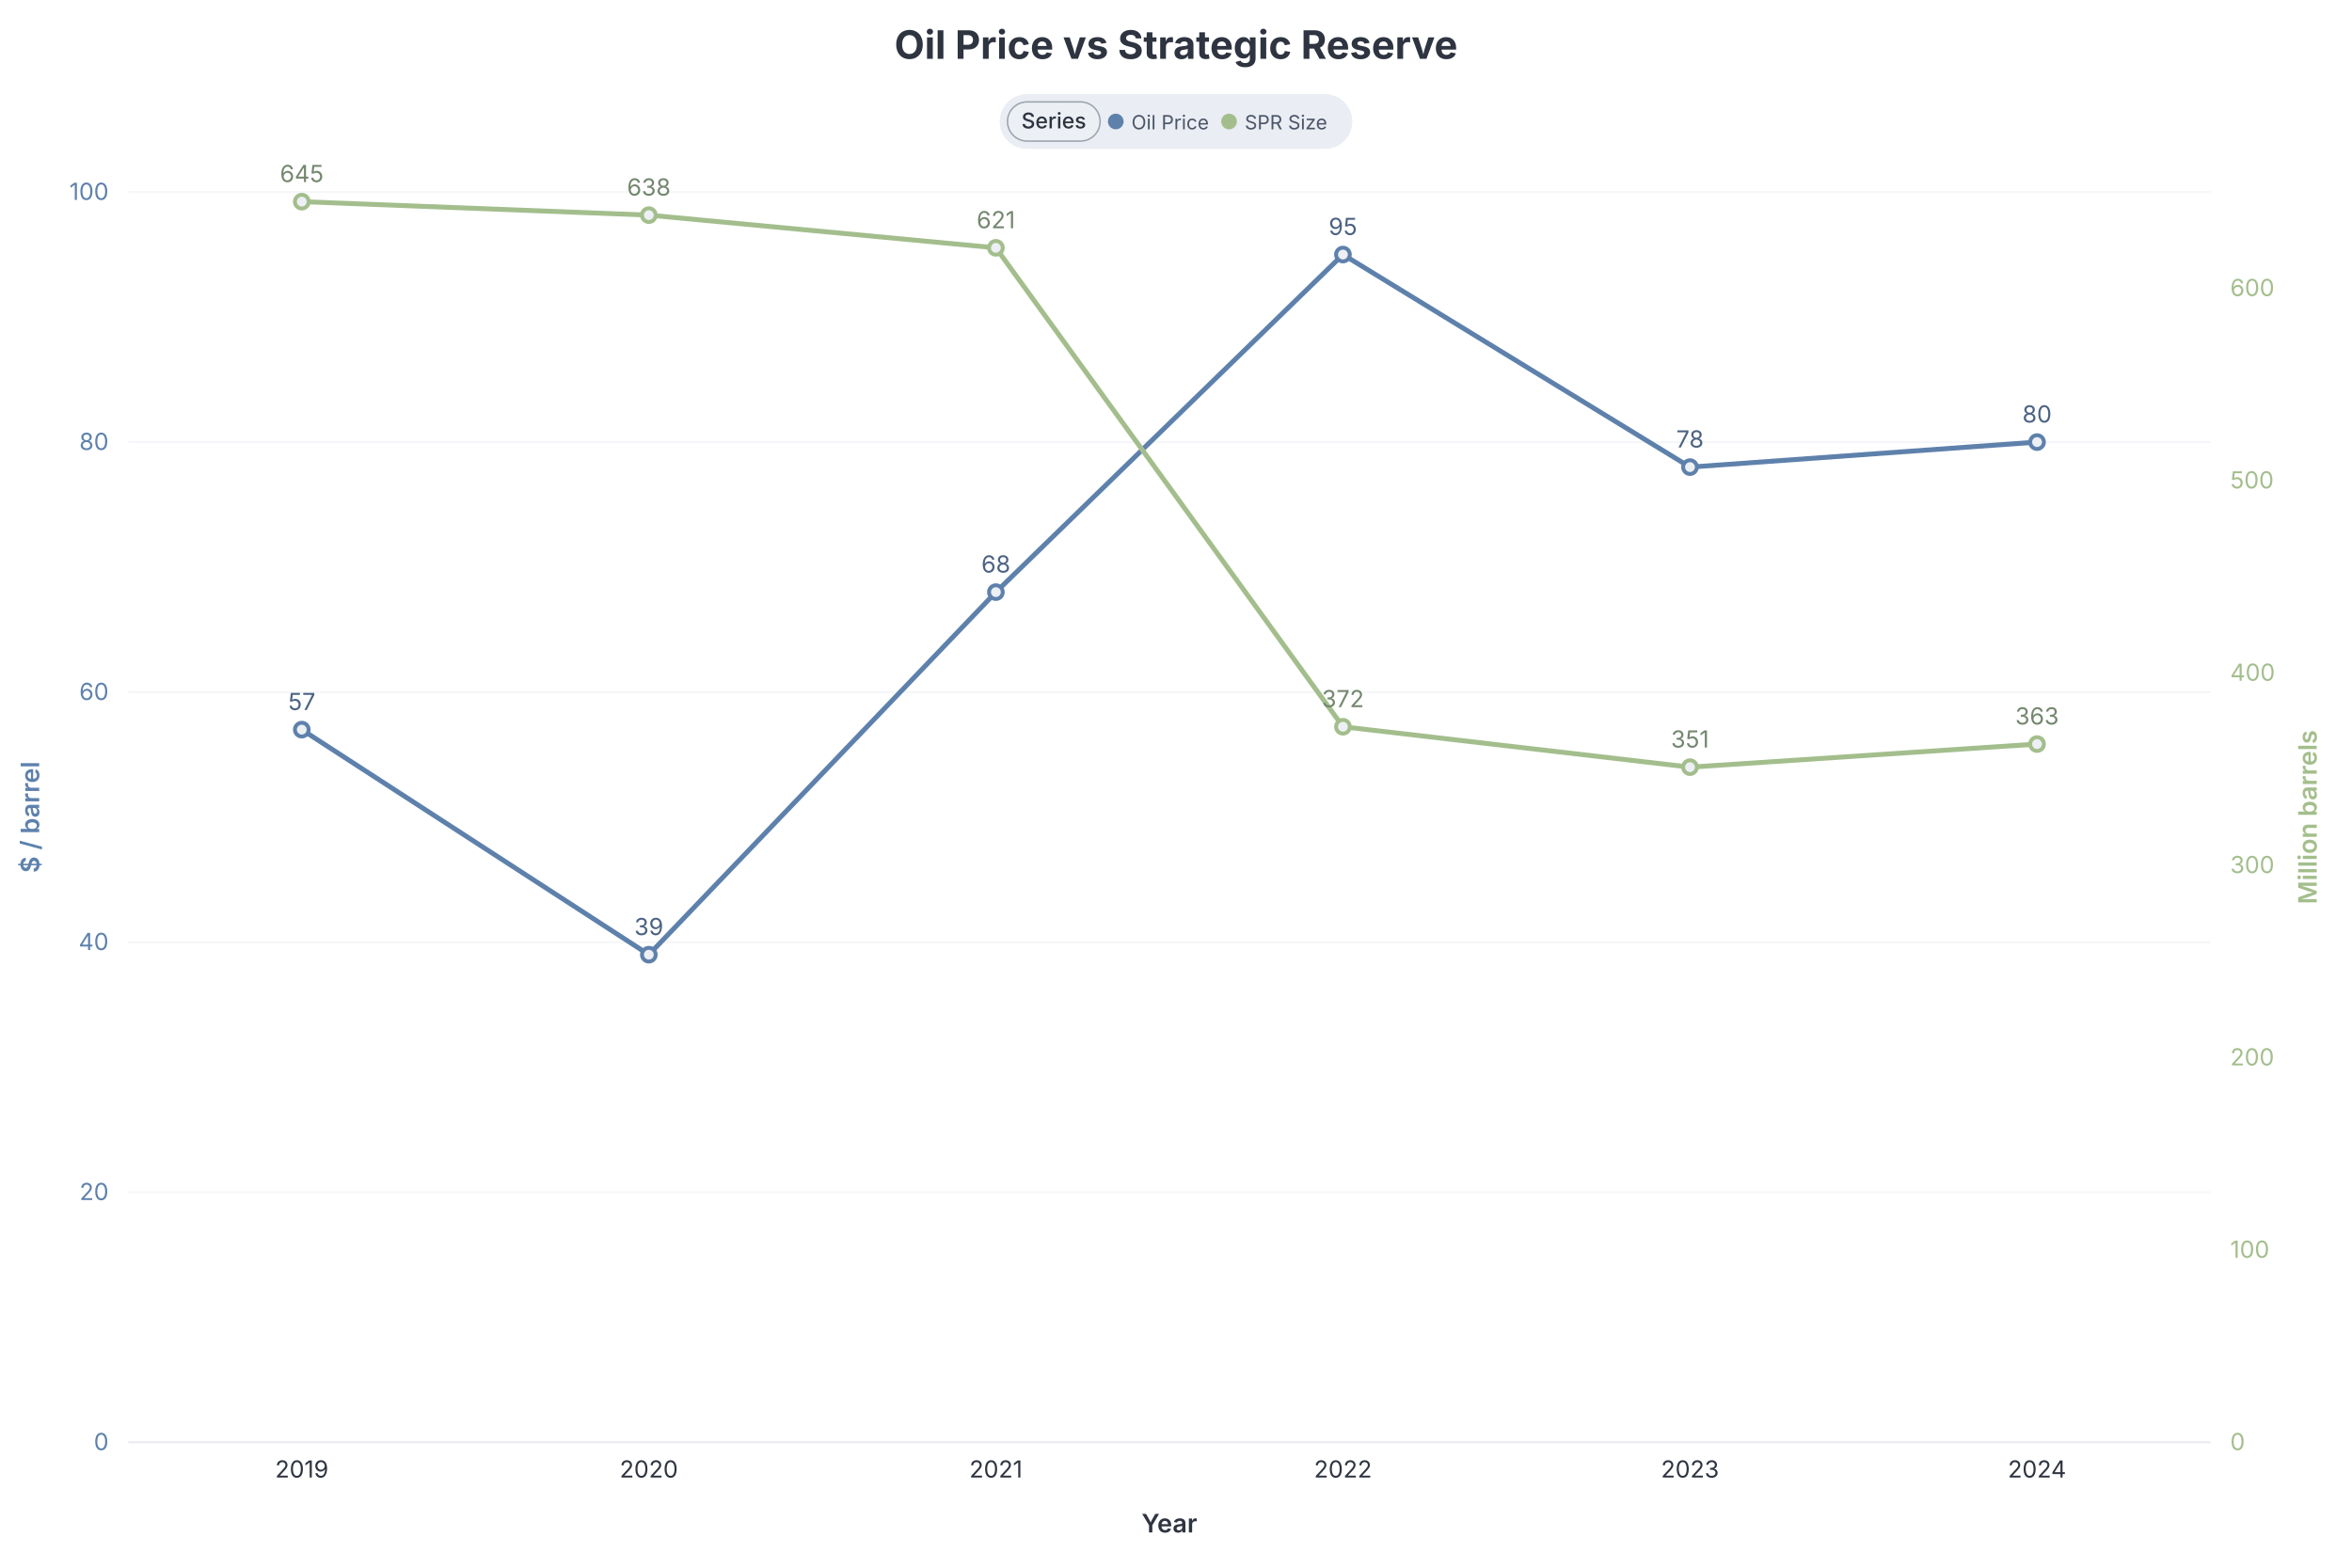
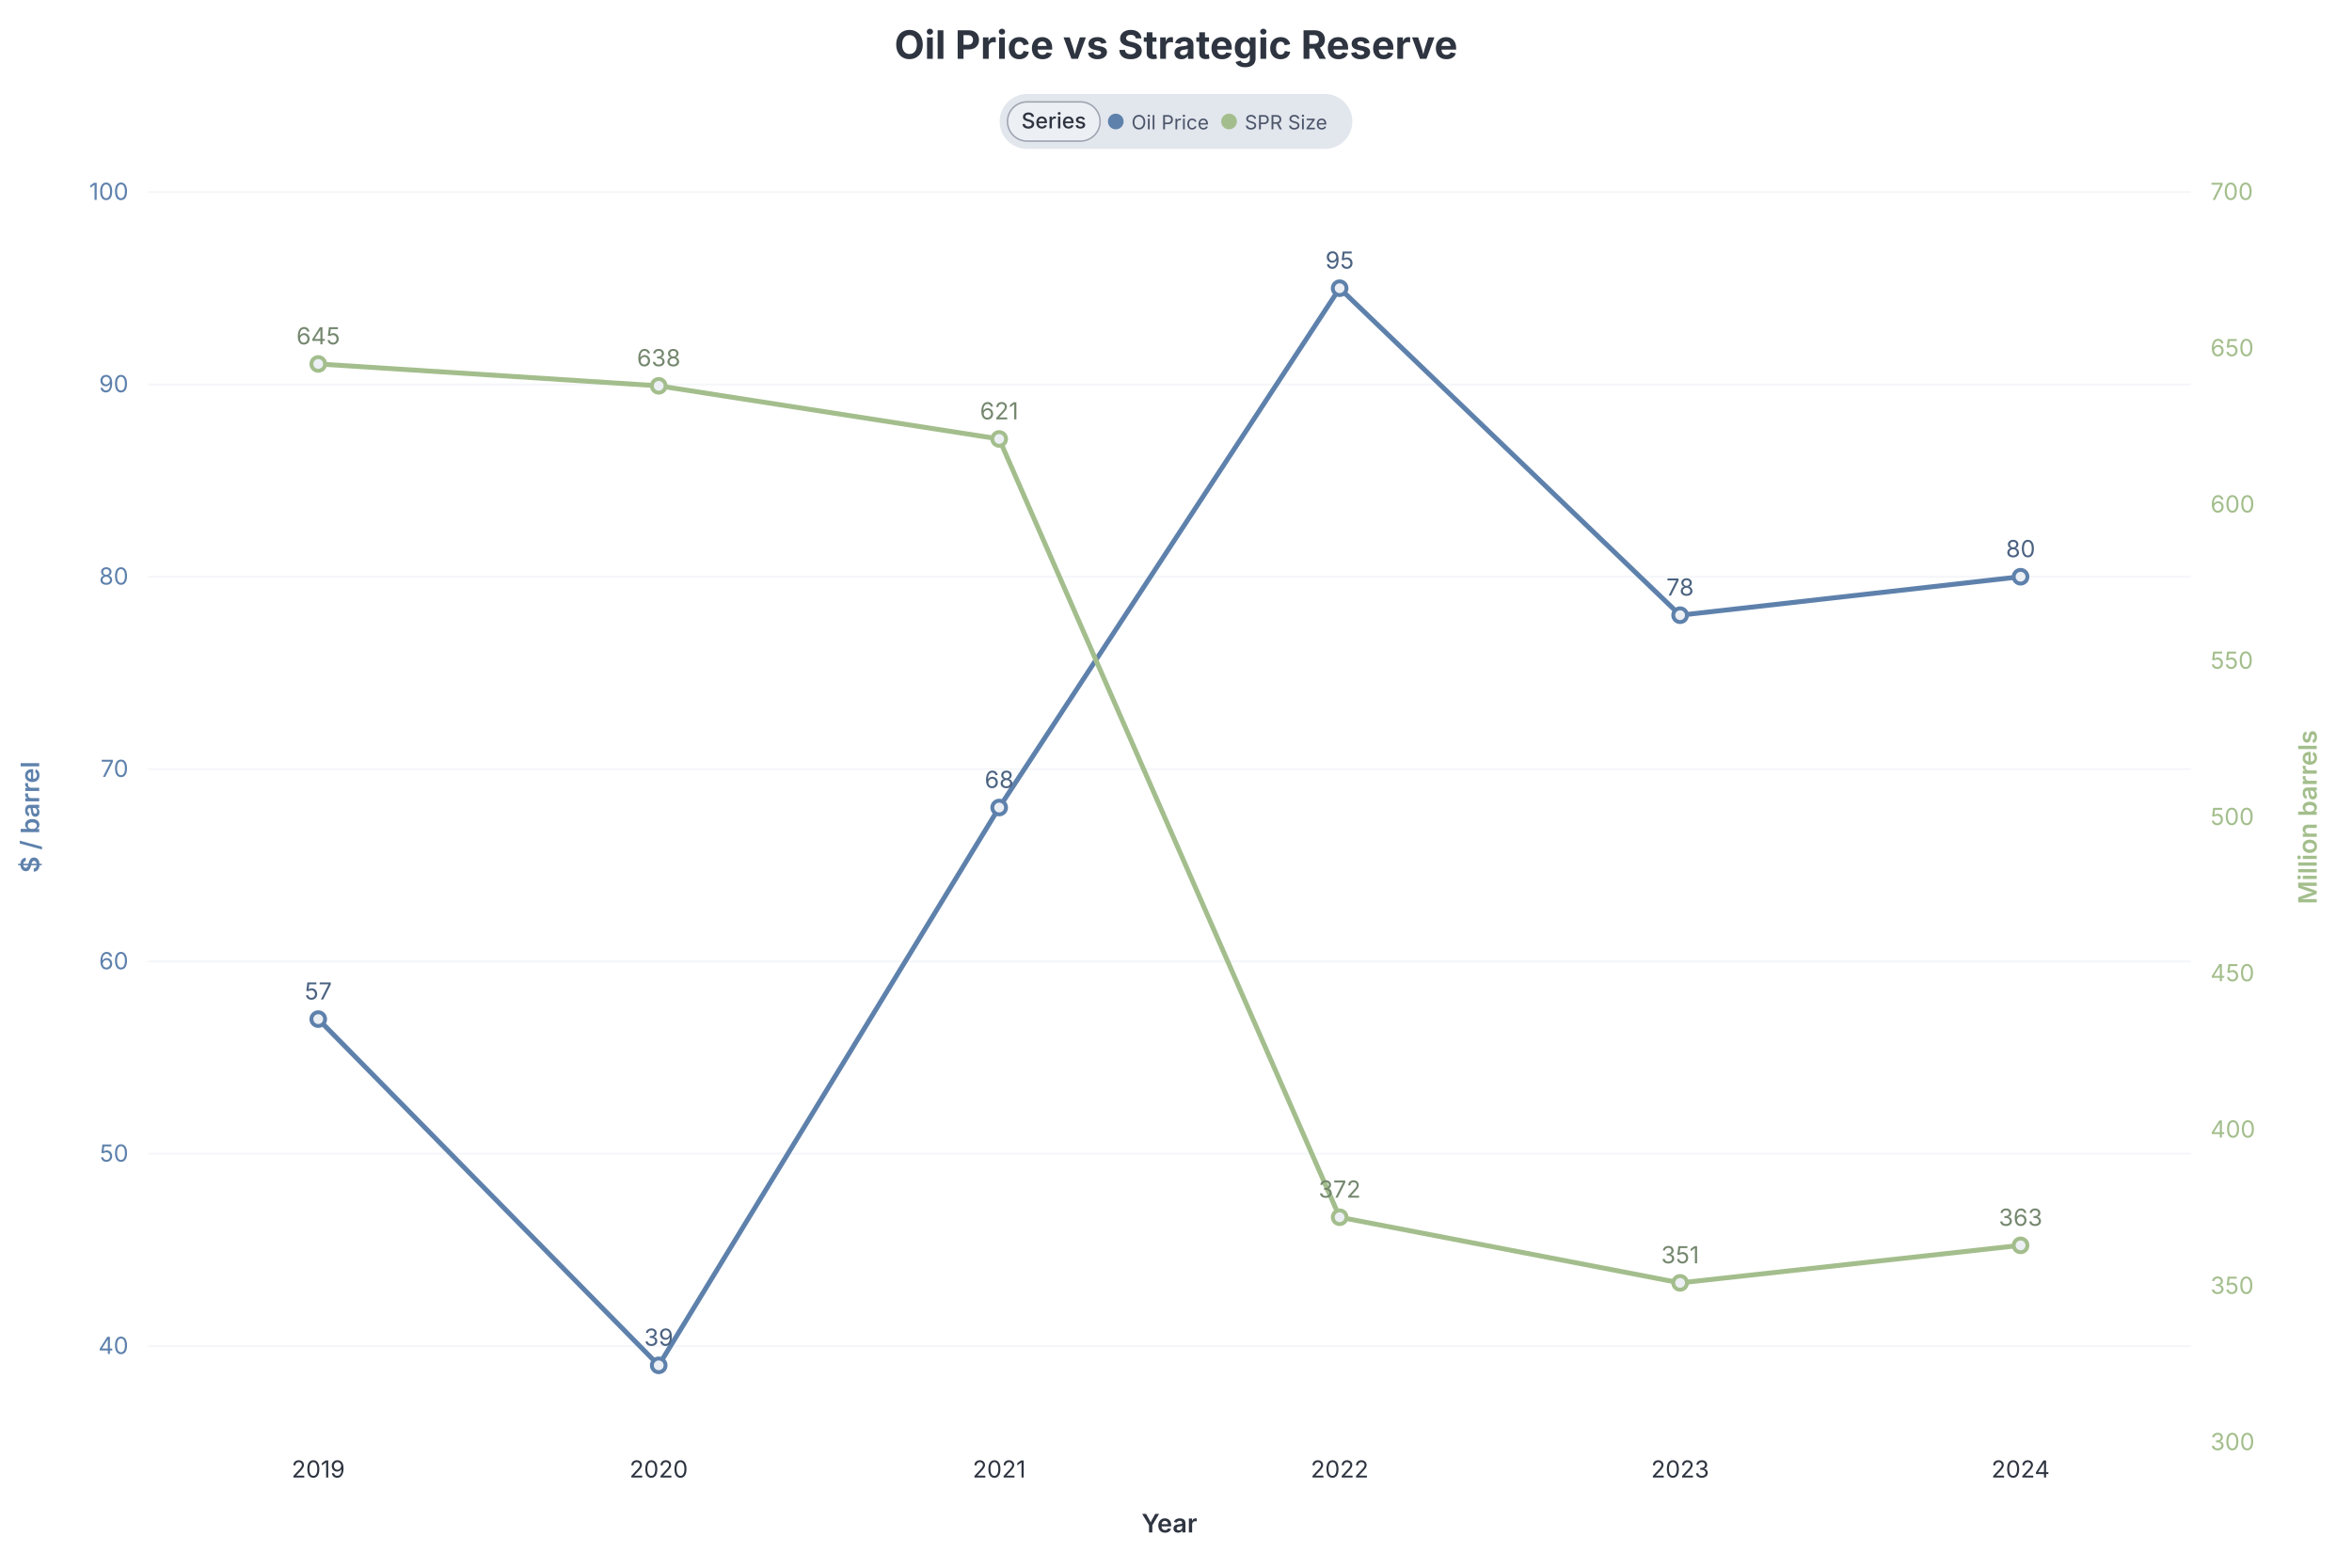
<svg xmlns="http://www.w3.org/2000/svg" width="1200" height="800" viewBox="0 0 1200 800" style="background: rgb(236, 239, 244); font-family: Inter, system-ui, Avenir, Helvetica, Arial, sans-serif;">
+   <style>@media (hover:hover){svg:has(g.dgmo-series:hover) g.dgmo-series:not(:hover){opacity:0.4}}</style>
  <text class="chart-title" x="600" y="30" text-anchor="middle" fill="#2e3440" font-size="20" font-weight="700" style="cursor: default;" data-line-number="1">Oil Price vs Strategic Reserve</text>
  <g transform="translate(0,48)">
    <g class="chart-legend" data-legend-active="series">
      <g transform="translate(510.03,0)" data-legend-group="series" style="cursor:pointer">
-         <rect width="179.94" height="28" rx="14" fill="#eaedf3" />
+         <rect width="179.94" height="28" rx="14" fill="#e2e6ed" />
        <rect x="4" y="4" width="47.24" height="20" rx="10" fill="#eceff4" />
        <rect x="4" y="4" width="47.24" height="20" rx="10" fill="none" stroke="#9ca3af" stroke-width="0.75" />
        <text x="27.62" y="17.5" font-size="11" font-weight="500" fill="#2e3440" text-anchor="middle" font-family="Inter, system-ui, Avenir, Helvetica, Arial, sans-serif">Series</text>
        <g data-legend-entry="oil price" data-series-name="Oil Price" style="cursor:pointer">
+           <rect x="55.24" y="0" width="57.8" height="28" fill="transparent" />
          <circle cx="59.24" cy="14" r="4" fill="#5e81ac" />
          <text x="67.24" y="18" font-size="10" fill="#4c566a" font-family="Inter, system-ui, Avenir, Helvetica, Arial, sans-serif">Oil Price</text>
        </g>
        <g data-legend-entry="spr size" data-series-name="SPR Size" style="cursor:pointer">
+           <rect x="113.04" y="0" width="62.9" height="28" fill="transparent" />
          <circle cx="117.04" cy="14" r="4" fill="#a3be8c" />
          <text x="125.04" y="18" font-size="10" fill="#4c566a" font-family="Inter, system-ui, Avenir, Helvetica, Arial, sans-serif">SPR Size</text>
        </g>
      </g>
    </g>
  </g>
-   <line x1="65.44" x2="1127.84" y1="736" y2="736" stroke="#d8dee9" stroke-opacity="0.6" />
-   <text class="dgmo-tick" x="55.44" y="740" text-anchor="end" fill="#5e81ac" font-size="12" font-family="Inter, system-ui, Avenir, Helvetica, Arial, sans-serif">0</text>
-   <line x1="65.44" x2="1127.84" y1="608.4" y2="608.4" stroke="#d8dee9" stroke-opacity="0.25" />
-   <text class="dgmo-tick" x="55.44" y="612.4" text-anchor="end" fill="#5e81ac" font-size="12" font-family="Inter, system-ui, Avenir, Helvetica, Arial, sans-serif">20</text>
-   <line x1="65.44" x2="1127.84" y1="480.8" y2="480.8" stroke="#d8dee9" stroke-opacity="0.25" />
-   <text class="dgmo-tick" x="55.44" y="484.8" text-anchor="end" fill="#5e81ac" font-size="12" font-family="Inter, system-ui, Avenir, Helvetica, Arial, sans-serif">40</text>
-   <line x1="65.44" x2="1127.84" y1="353.2" y2="353.2" stroke="#d8dee9" stroke-opacity="0.25" />
-   <text class="dgmo-tick" x="55.44" y="357.2" text-anchor="end" fill="#5e81ac" font-size="12" font-family="Inter, system-ui, Avenir, Helvetica, Arial, sans-serif">60</text>
-   <line x1="65.44" x2="1127.84" y1="225.6" y2="225.6" stroke="#d8dee9" stroke-opacity="0.25" />
-   <text class="dgmo-tick" x="55.44" y="229.6" text-anchor="end" fill="#5e81ac" font-size="12" font-family="Inter, system-ui, Avenir, Helvetica, Arial, sans-serif">80</text>
-   <line x1="65.44" x2="1127.84" y1="98" y2="98" stroke="#d8dee9" stroke-opacity="0.25" />
-   <text class="dgmo-tick" x="55.44" y="102" text-anchor="end" fill="#5e81ac" font-size="12" font-family="Inter, system-ui, Avenir, Helvetica, Arial, sans-serif">100</text>
-   <text class="dgmo-tick" x="1137.84" y="740" text-anchor="start" fill="#a3be8c" font-size="12" font-family="Inter, system-ui, Avenir, Helvetica, Arial, sans-serif">0</text>
-   <text class="dgmo-tick" x="1137.84" y="641.846" text-anchor="start" fill="#a3be8c" font-size="12" font-family="Inter, system-ui, Avenir, Helvetica, Arial, sans-serif">100</text>
-   <text class="dgmo-tick" x="1137.84" y="543.692" text-anchor="start" fill="#a3be8c" font-size="12" font-family="Inter, system-ui, Avenir, Helvetica, Arial, sans-serif">200</text>
-   <text class="dgmo-tick" x="1137.84" y="445.538" text-anchor="start" fill="#a3be8c" font-size="12" font-family="Inter, system-ui, Avenir, Helvetica, Arial, sans-serif">300</text>
-   <text class="dgmo-tick" x="1137.84" y="347.385" text-anchor="start" fill="#a3be8c" font-size="12" font-family="Inter, system-ui, Avenir, Helvetica, Arial, sans-serif">400</text>
-   <text class="dgmo-tick" x="1137.84" y="249.231" text-anchor="start" fill="#a3be8c" font-size="12" font-family="Inter, system-ui, Avenir, Helvetica, Arial, sans-serif">500</text>
-   <text class="dgmo-tick" x="1137.84" y="151.077" text-anchor="start" fill="#a3be8c" font-size="12" font-family="Inter, system-ui, Avenir, Helvetica, Arial, sans-serif">600</text>
-   <text class="dgmo-tick" x="153.973" y="754" text-anchor="middle" fill="#2e3440" font-size="12" font-family="Inter, system-ui, Avenir, Helvetica, Arial, sans-serif">2019</text>
-   <text class="dgmo-tick" x="331.04" y="754" text-anchor="middle" fill="#2e3440" font-size="12" font-family="Inter, system-ui, Avenir, Helvetica, Arial, sans-serif">2020</text>
-   <text class="dgmo-tick" x="508.107" y="754" text-anchor="middle" fill="#2e3440" font-size="12" font-family="Inter, system-ui, Avenir, Helvetica, Arial, sans-serif">2021</text>
-   <text class="dgmo-tick" x="685.173" y="754" text-anchor="middle" fill="#2e3440" font-size="12" font-family="Inter, system-ui, Avenir, Helvetica, Arial, sans-serif">2022</text>
-   <text class="dgmo-tick" x="862.24" y="754" text-anchor="middle" fill="#2e3440" font-size="12" font-family="Inter, system-ui, Avenir, Helvetica, Arial, sans-serif">2023</text>
-   <text class="dgmo-tick" x="1039.307" y="754" text-anchor="middle" fill="#2e3440" font-size="12" font-family="Inter, system-ui, Avenir, Helvetica, Arial, sans-serif">2024</text>
-   <rect class="dgmo-plot-rect" x="65.44" y="98" width="1062.4" height="638" fill="transparent" />
-   <g class="dgmo-series" data-series-index="0" data-series-name="Oil Price" data-color="#5e81ac" data-line-number="6">
-     <path class="dgmo-series-line" d="M153.973,372.34L331.04,487.18L508.107,302.16L685.173,129.9L862.24,238.36L1039.307,225.6" fill="none" stroke="#5e81ac" stroke-width="2.5" stroke-linejoin="round" stroke-linecap="round" />
-     <circle class="dgmo-pt" data-series-index="0" data-series-name="Oil Price" data-color="#5e81ac" data-x-index="0" data-x-label="2019" data-value="57" data-line-number="10" cx="153.973" cy="372.34" r="3.5" fill="#eceff4" stroke="#5e81ac" stroke-width="2" />
-     <circle class="dgmo-pt" data-series-index="0" data-series-name="Oil Price" data-color="#5e81ac" data-x-index="1" data-x-label="2020" data-value="39" data-line-number="11" cx="331.04" cy="487.18" r="3.5" fill="#eceff4" stroke="#5e81ac" stroke-width="2" />
-     <circle class="dgmo-pt" data-series-index="0" data-series-name="Oil Price" data-color="#5e81ac" data-x-index="2" data-x-label="2021" data-value="68" data-line-number="12" cx="508.107" cy="302.16" r="3.5" fill="#eceff4" stroke="#5e81ac" stroke-width="2" />
-     <circle class="dgmo-pt" data-series-index="0" data-series-name="Oil Price" data-color="#5e81ac" data-x-index="3" data-x-label="2022" data-value="95" data-line-number="13" cx="685.173" cy="129.9" r="3.5" fill="#eceff4" stroke="#5e81ac" stroke-width="2" />
-     <circle class="dgmo-pt" data-series-index="0" data-series-name="Oil Price" data-color="#5e81ac" data-x-index="4" data-x-label="2023" data-value="78" data-line-number="14" cx="862.24" cy="238.36" r="3.5" fill="#eceff4" stroke="#5e81ac" stroke-width="2" />
-     <circle class="dgmo-pt" data-series-index="0" data-series-name="Oil Price" data-color="#5e81ac" data-x-index="5" data-x-label="2024" data-value="80" data-line-number="15" cx="1039.307" cy="225.6" r="3.5" fill="#eceff4" stroke="#5e81ac" stroke-width="2" />
+   <line x1="75.52" x2="1117.76" y1="686.923" y2="686.923" stroke="#d8dee9" stroke-opacity="0.25" />
+   <text class="dgmo-tick" x="65.52" y="690.923" text-anchor="end" fill="#5e81ac" font-size="12" font-family="Inter, system-ui, Avenir, Helvetica, Arial, sans-serif">40</text>
+   <line x1="75.52" x2="1117.76" y1="588.769" y2="588.769" stroke="#d8dee9" stroke-opacity="0.25" />
+   <text class="dgmo-tick" x="65.52" y="592.769" text-anchor="end" fill="#5e81ac" font-size="12" font-family="Inter, system-ui, Avenir, Helvetica, Arial, sans-serif">50</text>
+   <line x1="75.52" x2="1117.76" y1="490.615" y2="490.615" stroke="#d8dee9" stroke-opacity="0.25" />
+   <text class="dgmo-tick" x="65.52" y="494.615" text-anchor="end" fill="#5e81ac" font-size="12" font-family="Inter, system-ui, Avenir, Helvetica, Arial, sans-serif">60</text>
+   <line x1="75.52" x2="1117.76" y1="392.462" y2="392.462" stroke="#d8dee9" stroke-opacity="0.25" />
+   <text class="dgmo-tick" x="65.52" y="396.462" text-anchor="end" fill="#5e81ac" font-size="12" font-family="Inter, system-ui, Avenir, Helvetica, Arial, sans-serif">70</text>
+   <line x1="75.52" x2="1117.76" y1="294.308" y2="294.308" stroke="#d8dee9" stroke-opacity="0.25" />
+   <text class="dgmo-tick" x="65.52" y="298.308" text-anchor="end" fill="#5e81ac" font-size="12" font-family="Inter, system-ui, Avenir, Helvetica, Arial, sans-serif">80</text>
+   <line x1="75.52" x2="1117.76" y1="196.154" y2="196.154" stroke="#d8dee9" stroke-opacity="0.25" />
+   <text class="dgmo-tick" x="65.52" y="200.154" text-anchor="end" fill="#5e81ac" font-size="12" font-family="Inter, system-ui, Avenir, Helvetica, Arial, sans-serif">90</text>
+   <line x1="75.52" x2="1117.76" y1="98" y2="98" stroke="#d8dee9" stroke-opacity="0.25" />
+   <text class="dgmo-tick" x="65.52" y="102" text-anchor="end" fill="#5e81ac" font-size="12" font-family="Inter, system-ui, Avenir, Helvetica, Arial, sans-serif">100</text>
+   <text class="dgmo-tick" x="1127.76" y="740" text-anchor="start" fill="#a3be8c" font-size="12" font-family="Inter, system-ui, Avenir, Helvetica, Arial, sans-serif">300</text>
+   <text class="dgmo-tick" x="1127.76" y="660.25" text-anchor="start" fill="#a3be8c" font-size="12" font-family="Inter, system-ui, Avenir, Helvetica, Arial, sans-serif">350</text>
+   <text class="dgmo-tick" x="1127.76" y="580.5" text-anchor="start" fill="#a3be8c" font-size="12" font-family="Inter, system-ui, Avenir, Helvetica, Arial, sans-serif">400</text>
+   <text class="dgmo-tick" x="1127.76" y="500.75" text-anchor="start" fill="#a3be8c" font-size="12" font-family="Inter, system-ui, Avenir, Helvetica, Arial, sans-serif">450</text>
+   <text class="dgmo-tick" x="1127.76" y="421" text-anchor="start" fill="#a3be8c" font-size="12" font-family="Inter, system-ui, Avenir, Helvetica, Arial, sans-serif">500</text>
+   <text class="dgmo-tick" x="1127.76" y="341.25" text-anchor="start" fill="#a3be8c" font-size="12" font-family="Inter, system-ui, Avenir, Helvetica, Arial, sans-serif">550</text>
+   <text class="dgmo-tick" x="1127.76" y="261.5" text-anchor="start" fill="#a3be8c" font-size="12" font-family="Inter, system-ui, Avenir, Helvetica, Arial, sans-serif">600</text>
+   <text class="dgmo-tick" x="1127.76" y="181.75" text-anchor="start" fill="#a3be8c" font-size="12" font-family="Inter, system-ui, Avenir, Helvetica, Arial, sans-serif">650</text>
+   <text class="dgmo-tick" x="1127.76" y="102" text-anchor="start" fill="#a3be8c" font-size="12" font-family="Inter, system-ui, Avenir, Helvetica, Arial, sans-serif">700</text>
+   <text class="dgmo-tick" x="162.373" y="754" text-anchor="middle" fill="#2e3440" font-size="12" font-family="Inter, system-ui, Avenir, Helvetica, Arial, sans-serif">2019</text>
+   <text class="dgmo-tick" x="336.08" y="754" text-anchor="middle" fill="#2e3440" font-size="12" font-family="Inter, system-ui, Avenir, Helvetica, Arial, sans-serif">2020</text>
+   <text class="dgmo-tick" x="509.787" y="754" text-anchor="middle" fill="#2e3440" font-size="12" font-family="Inter, system-ui, Avenir, Helvetica, Arial, sans-serif">2021</text>
+   <text class="dgmo-tick" x="683.493" y="754" text-anchor="middle" fill="#2e3440" font-size="12" font-family="Inter, system-ui, Avenir, Helvetica, Arial, sans-serif">2022</text>
+   <text class="dgmo-tick" x="857.2" y="754" text-anchor="middle" fill="#2e3440" font-size="12" font-family="Inter, system-ui, Avenir, Helvetica, Arial, sans-serif">2023</text>
+   <text class="dgmo-tick" x="1030.907" y="754" text-anchor="middle" fill="#2e3440" font-size="12" font-family="Inter, system-ui, Avenir, Helvetica, Arial, sans-serif">2024</text>
+   <rect class="dgmo-plot-rect" x="75.52" y="98" width="1042.24" height="638" fill="transparent" />
+   <g class="dgmo-series" data-series-index="0" data-series-name="Oil Price" data-axis="left" data-color="#5e81ac" data-line-number="6">
+     <path class="dgmo-series-line" d="M162.373,520.062L336.08,696.738L509.787,412.092L683.493,147.077L857.2,313.938L1030.907,294.308" fill="none" stroke="#5e81ac" stroke-width="2.5" stroke-linejoin="round" stroke-linecap="round" />
+     <path class="dgmo-series-hit" d="M162.373,520.062L336.08,696.738L509.787,412.092L683.493,147.077L857.2,313.938L1030.907,294.308" fill="none" stroke="transparent" stroke-width="16" stroke-linejoin="round" stroke-linecap="round" />
+     <circle class="dgmo-pt" data-series-index="0" data-series-name="Oil Price" data-color="#5e81ac" data-x-index="0" data-x-label="2019" data-value="57" data-line-number="10" cx="162.373" cy="520.062" r="3.5" fill="#eceff4" stroke="#5e81ac" stroke-width="2" />
+     <circle class="dgmo-pt" data-series-index="0" data-series-name="Oil Price" data-color="#5e81ac" data-x-index="1" data-x-label="2020" data-value="39" data-line-number="11" cx="336.08" cy="696.738" r="3.5" fill="#eceff4" stroke="#5e81ac" stroke-width="2" />
+     <circle class="dgmo-pt" data-series-index="0" data-series-name="Oil Price" data-color="#5e81ac" data-x-index="2" data-x-label="2021" data-value="68" data-line-number="12" cx="509.787" cy="412.092" r="3.5" fill="#eceff4" stroke="#5e81ac" stroke-width="2" />
+     <circle class="dgmo-pt" data-series-index="0" data-series-name="Oil Price" data-color="#5e81ac" data-x-index="3" data-x-label="2022" data-value="95" data-line-number="13" cx="683.493" cy="147.077" r="3.5" fill="#eceff4" stroke="#5e81ac" stroke-width="2" />
+     <circle class="dgmo-pt" data-series-index="0" data-series-name="Oil Price" data-color="#5e81ac" data-x-index="4" data-x-label="2023" data-value="78" data-line-number="14" cx="857.2" cy="313.938" r="3.5" fill="#eceff4" stroke="#5e81ac" stroke-width="2" />
+     <circle class="dgmo-pt" data-series-index="0" data-series-name="Oil Price" data-color="#5e81ac" data-x-index="5" data-x-label="2024" data-value="80" data-line-number="15" cx="1030.907" cy="294.308" r="3.5" fill="#eceff4" stroke="#5e81ac" stroke-width="2" />
  </g>
-   <text x="153.973" y="362.34" text-anchor="middle" fill="#4b6281" font-size="12" font-family="Inter, system-ui, Avenir, Helvetica, Arial, sans-serif">57</text>
-   <text x="331.04" y="477.18" text-anchor="middle" fill="#4b6281" font-size="12" font-family="Inter, system-ui, Avenir, Helvetica, Arial, sans-serif">39</text>
-   <text x="508.107" y="292.16" text-anchor="middle" fill="#4b6281" font-size="12" font-family="Inter, system-ui, Avenir, Helvetica, Arial, sans-serif">68</text>
-   <text x="685.173" y="119.9" text-anchor="middle" fill="#4b6281" font-size="12" font-family="Inter, system-ui, Avenir, Helvetica, Arial, sans-serif">95</text>
-   <text x="862.24" y="228.36" text-anchor="middle" fill="#4b6281" font-size="12" font-family="Inter, system-ui, Avenir, Helvetica, Arial, sans-serif">78</text>
-   <text x="1039.307" y="215.6" text-anchor="middle" fill="#4b6281" font-size="12" font-family="Inter, system-ui, Avenir, Helvetica, Arial, sans-serif">80</text>
-   <g class="dgmo-series" data-series-index="1" data-series-name="SPR Size" data-color="#a3be8c" data-line-number="8">
-     <path class="dgmo-series-line" d="M153.973,102.908L331.04,109.778L508.107,126.465L685.173,370.868L862.24,391.48L1039.307,379.702" fill="none" stroke="#a3be8c" stroke-width="2.5" stroke-linejoin="round" stroke-linecap="round" />
-     <circle class="dgmo-pt" data-series-index="1" data-series-name="SPR Size" data-color="#a3be8c" data-x-index="0" data-x-label="2019" data-value="645" data-line-number="10" cx="153.973" cy="102.908" r="3.5" fill="#eceff4" stroke="#a3be8c" stroke-width="2" />
-     <circle class="dgmo-pt" data-series-index="1" data-series-name="SPR Size" data-color="#a3be8c" data-x-index="1" data-x-label="2020" data-value="638" data-line-number="11" cx="331.04" cy="109.778" r="3.5" fill="#eceff4" stroke="#a3be8c" stroke-width="2" />
-     <circle class="dgmo-pt" data-series-index="1" data-series-name="SPR Size" data-color="#a3be8c" data-x-index="2" data-x-label="2021" data-value="621" data-line-number="12" cx="508.107" cy="126.465" r="3.5" fill="#eceff4" stroke="#a3be8c" stroke-width="2" />
-     <circle class="dgmo-pt" data-series-index="1" data-series-name="SPR Size" data-color="#a3be8c" data-x-index="3" data-x-label="2022" data-value="372" data-line-number="13" cx="685.173" cy="370.868" r="3.5" fill="#eceff4" stroke="#a3be8c" stroke-width="2" />
-     <circle class="dgmo-pt" data-series-index="1" data-series-name="SPR Size" data-color="#a3be8c" data-x-index="4" data-x-label="2023" data-value="351" data-line-number="14" cx="862.24" cy="391.48" r="3.5" fill="#eceff4" stroke="#a3be8c" stroke-width="2" />
-     <circle class="dgmo-pt" data-series-index="1" data-series-name="SPR Size" data-color="#a3be8c" data-x-index="5" data-x-label="2024" data-value="363" data-line-number="15" cx="1039.307" cy="379.702" r="3.5" fill="#eceff4" stroke="#a3be8c" stroke-width="2" />
+   <text x="162.373" y="510.062" text-anchor="middle" fill="#4b6281" font-size="12" font-family="Inter, system-ui, Avenir, Helvetica, Arial, sans-serif">57</text>
+   <text x="336.08" y="686.738" text-anchor="middle" fill="#4b6281" font-size="12" font-family="Inter, system-ui, Avenir, Helvetica, Arial, sans-serif">39</text>
+   <text x="509.787" y="402.092" text-anchor="middle" fill="#4b6281" font-size="12" font-family="Inter, system-ui, Avenir, Helvetica, Arial, sans-serif">68</text>
+   <text x="683.493" y="137.077" text-anchor="middle" fill="#4b6281" font-size="12" font-family="Inter, system-ui, Avenir, Helvetica, Arial, sans-serif">95</text>
+   <text x="857.2" y="303.938" text-anchor="middle" fill="#4b6281" font-size="12" font-family="Inter, system-ui, Avenir, Helvetica, Arial, sans-serif">78</text>
+   <text x="1030.907" y="284.308" text-anchor="middle" fill="#4b6281" font-size="12" font-family="Inter, system-ui, Avenir, Helvetica, Arial, sans-serif">80</text>
+   <g class="dgmo-series" data-series-index="1" data-series-name="SPR Size" data-axis="right" data-color="#a3be8c" data-line-number="8">
+     <path class="dgmo-series-line" d="M162.373,185.725L336.08,196.89L509.787,224.005L683.493,621.16L857.2,654.655L1030.907,635.515" fill="none" stroke="#a3be8c" stroke-width="2.5" stroke-linejoin="round" stroke-linecap="round" />
+     <path class="dgmo-series-hit" d="M162.373,185.725L336.08,196.89L509.787,224.005L683.493,621.16L857.2,654.655L1030.907,635.515" fill="none" stroke="transparent" stroke-width="16" stroke-linejoin="round" stroke-linecap="round" />
+     <circle class="dgmo-pt" data-series-index="1" data-series-name="SPR Size" data-color="#a3be8c" data-x-index="0" data-x-label="2019" data-value="645" data-line-number="10" cx="162.373" cy="185.725" r="3.5" fill="#eceff4" stroke="#a3be8c" stroke-width="2" />
+     <circle class="dgmo-pt" data-series-index="1" data-series-name="SPR Size" data-color="#a3be8c" data-x-index="1" data-x-label="2020" data-value="638" data-line-number="11" cx="336.08" cy="196.89" r="3.5" fill="#eceff4" stroke="#a3be8c" stroke-width="2" />
+     <circle class="dgmo-pt" data-series-index="1" data-series-name="SPR Size" data-color="#a3be8c" data-x-index="2" data-x-label="2021" data-value="621" data-line-number="12" cx="509.787" cy="224.005" r="3.5" fill="#eceff4" stroke="#a3be8c" stroke-width="2" />
+     <circle class="dgmo-pt" data-series-index="1" data-series-name="SPR Size" data-color="#a3be8c" data-x-index="3" data-x-label="2022" data-value="372" data-line-number="13" cx="683.493" cy="621.16" r="3.5" fill="#eceff4" stroke="#a3be8c" stroke-width="2" />
+     <circle class="dgmo-pt" data-series-index="1" data-series-name="SPR Size" data-color="#a3be8c" data-x-index="4" data-x-label="2023" data-value="351" data-line-number="14" cx="857.2" cy="654.655" r="3.5" fill="#eceff4" stroke="#a3be8c" stroke-width="2" />
+     <circle class="dgmo-pt" data-series-index="1" data-series-name="SPR Size" data-color="#a3be8c" data-x-index="5" data-x-label="2024" data-value="363" data-line-number="15" cx="1030.907" cy="635.515" r="3.5" fill="#eceff4" stroke="#a3be8c" stroke-width="2" />
  </g>
-   <text x="153.973" y="92.908" text-anchor="middle" fill="#74876e" font-size="12" font-family="Inter, system-ui, Avenir, Helvetica, Arial, sans-serif">645</text>
-   <text x="331.04" y="99.778" text-anchor="middle" fill="#74876e" font-size="12" font-family="Inter, system-ui, Avenir, Helvetica, Arial, sans-serif">638</text>
-   <text x="508.107" y="116.465" text-anchor="middle" fill="#74876e" font-size="12" font-family="Inter, system-ui, Avenir, Helvetica, Arial, sans-serif">621</text>
-   <text x="685.173" y="360.868" text-anchor="middle" fill="#74876e" font-size="12" font-family="Inter, system-ui, Avenir, Helvetica, Arial, sans-serif">372</text>
-   <text x="862.24" y="381.48" text-anchor="middle" fill="#74876e" font-size="12" font-family="Inter, system-ui, Avenir, Helvetica, Arial, sans-serif">351</text>
-   <text x="1039.307" y="369.702" text-anchor="middle" fill="#74876e" font-size="12" font-family="Inter, system-ui, Avenir, Helvetica, Arial, sans-serif">363</text>
+   <text x="162.373" y="175.725" text-anchor="middle" fill="#74876e" font-size="12" font-family="Inter, system-ui, Avenir, Helvetica, Arial, sans-serif">645</text>
+   <text x="336.08" y="186.89" text-anchor="middle" fill="#74876e" font-size="12" font-family="Inter, system-ui, Avenir, Helvetica, Arial, sans-serif">638</text>
+   <text x="509.787" y="214.005" text-anchor="middle" fill="#74876e" font-size="12" font-family="Inter, system-ui, Avenir, Helvetica, Arial, sans-serif">621</text>
+   <text x="683.493" y="611.16" text-anchor="middle" fill="#74876e" font-size="12" font-family="Inter, system-ui, Avenir, Helvetica, Arial, sans-serif">372</text>
+   <text x="857.2" y="644.655" text-anchor="middle" fill="#74876e" font-size="12" font-family="Inter, system-ui, Avenir, Helvetica, Arial, sans-serif">351</text>
+   <text x="1030.907" y="625.515" text-anchor="middle" fill="#74876e" font-size="12" font-family="Inter, system-ui, Avenir, Helvetica, Arial, sans-serif">363</text>
  <text x="596.64" y="782" text-anchor="middle" fill="#2e3440" font-size="13" font-family="Inter, system-ui, Avenir, Helvetica, Arial, sans-serif" font-weight="600">Year</text>
  <text transform="translate(20,417) rotate(-90)" text-anchor="middle" fill="#5e81ac" font-size="13" font-family="Inter, system-ui, Avenir, Helvetica, Arial, sans-serif" font-weight="600">$ / barrel</text>
  <text transform="translate(1182,417) rotate(-90)" text-anchor="middle" fill="#a3be8c" font-size="13" font-family="Inter, system-ui, Avenir, Helvetica, Arial, sans-serif" font-weight="600">Million barrels</text>
+   <rect class="dgmo-axis-legend" data-axis-legend="left" x="0" y="98" width="75.52" height="638" fill="transparent" style="cursor:pointer" />
+   <rect class="dgmo-axis-legend" data-axis-legend="right" x="1117.76" y="98" width="82.24" height="638" fill="transparent" style="cursor:pointer" />
</svg>
